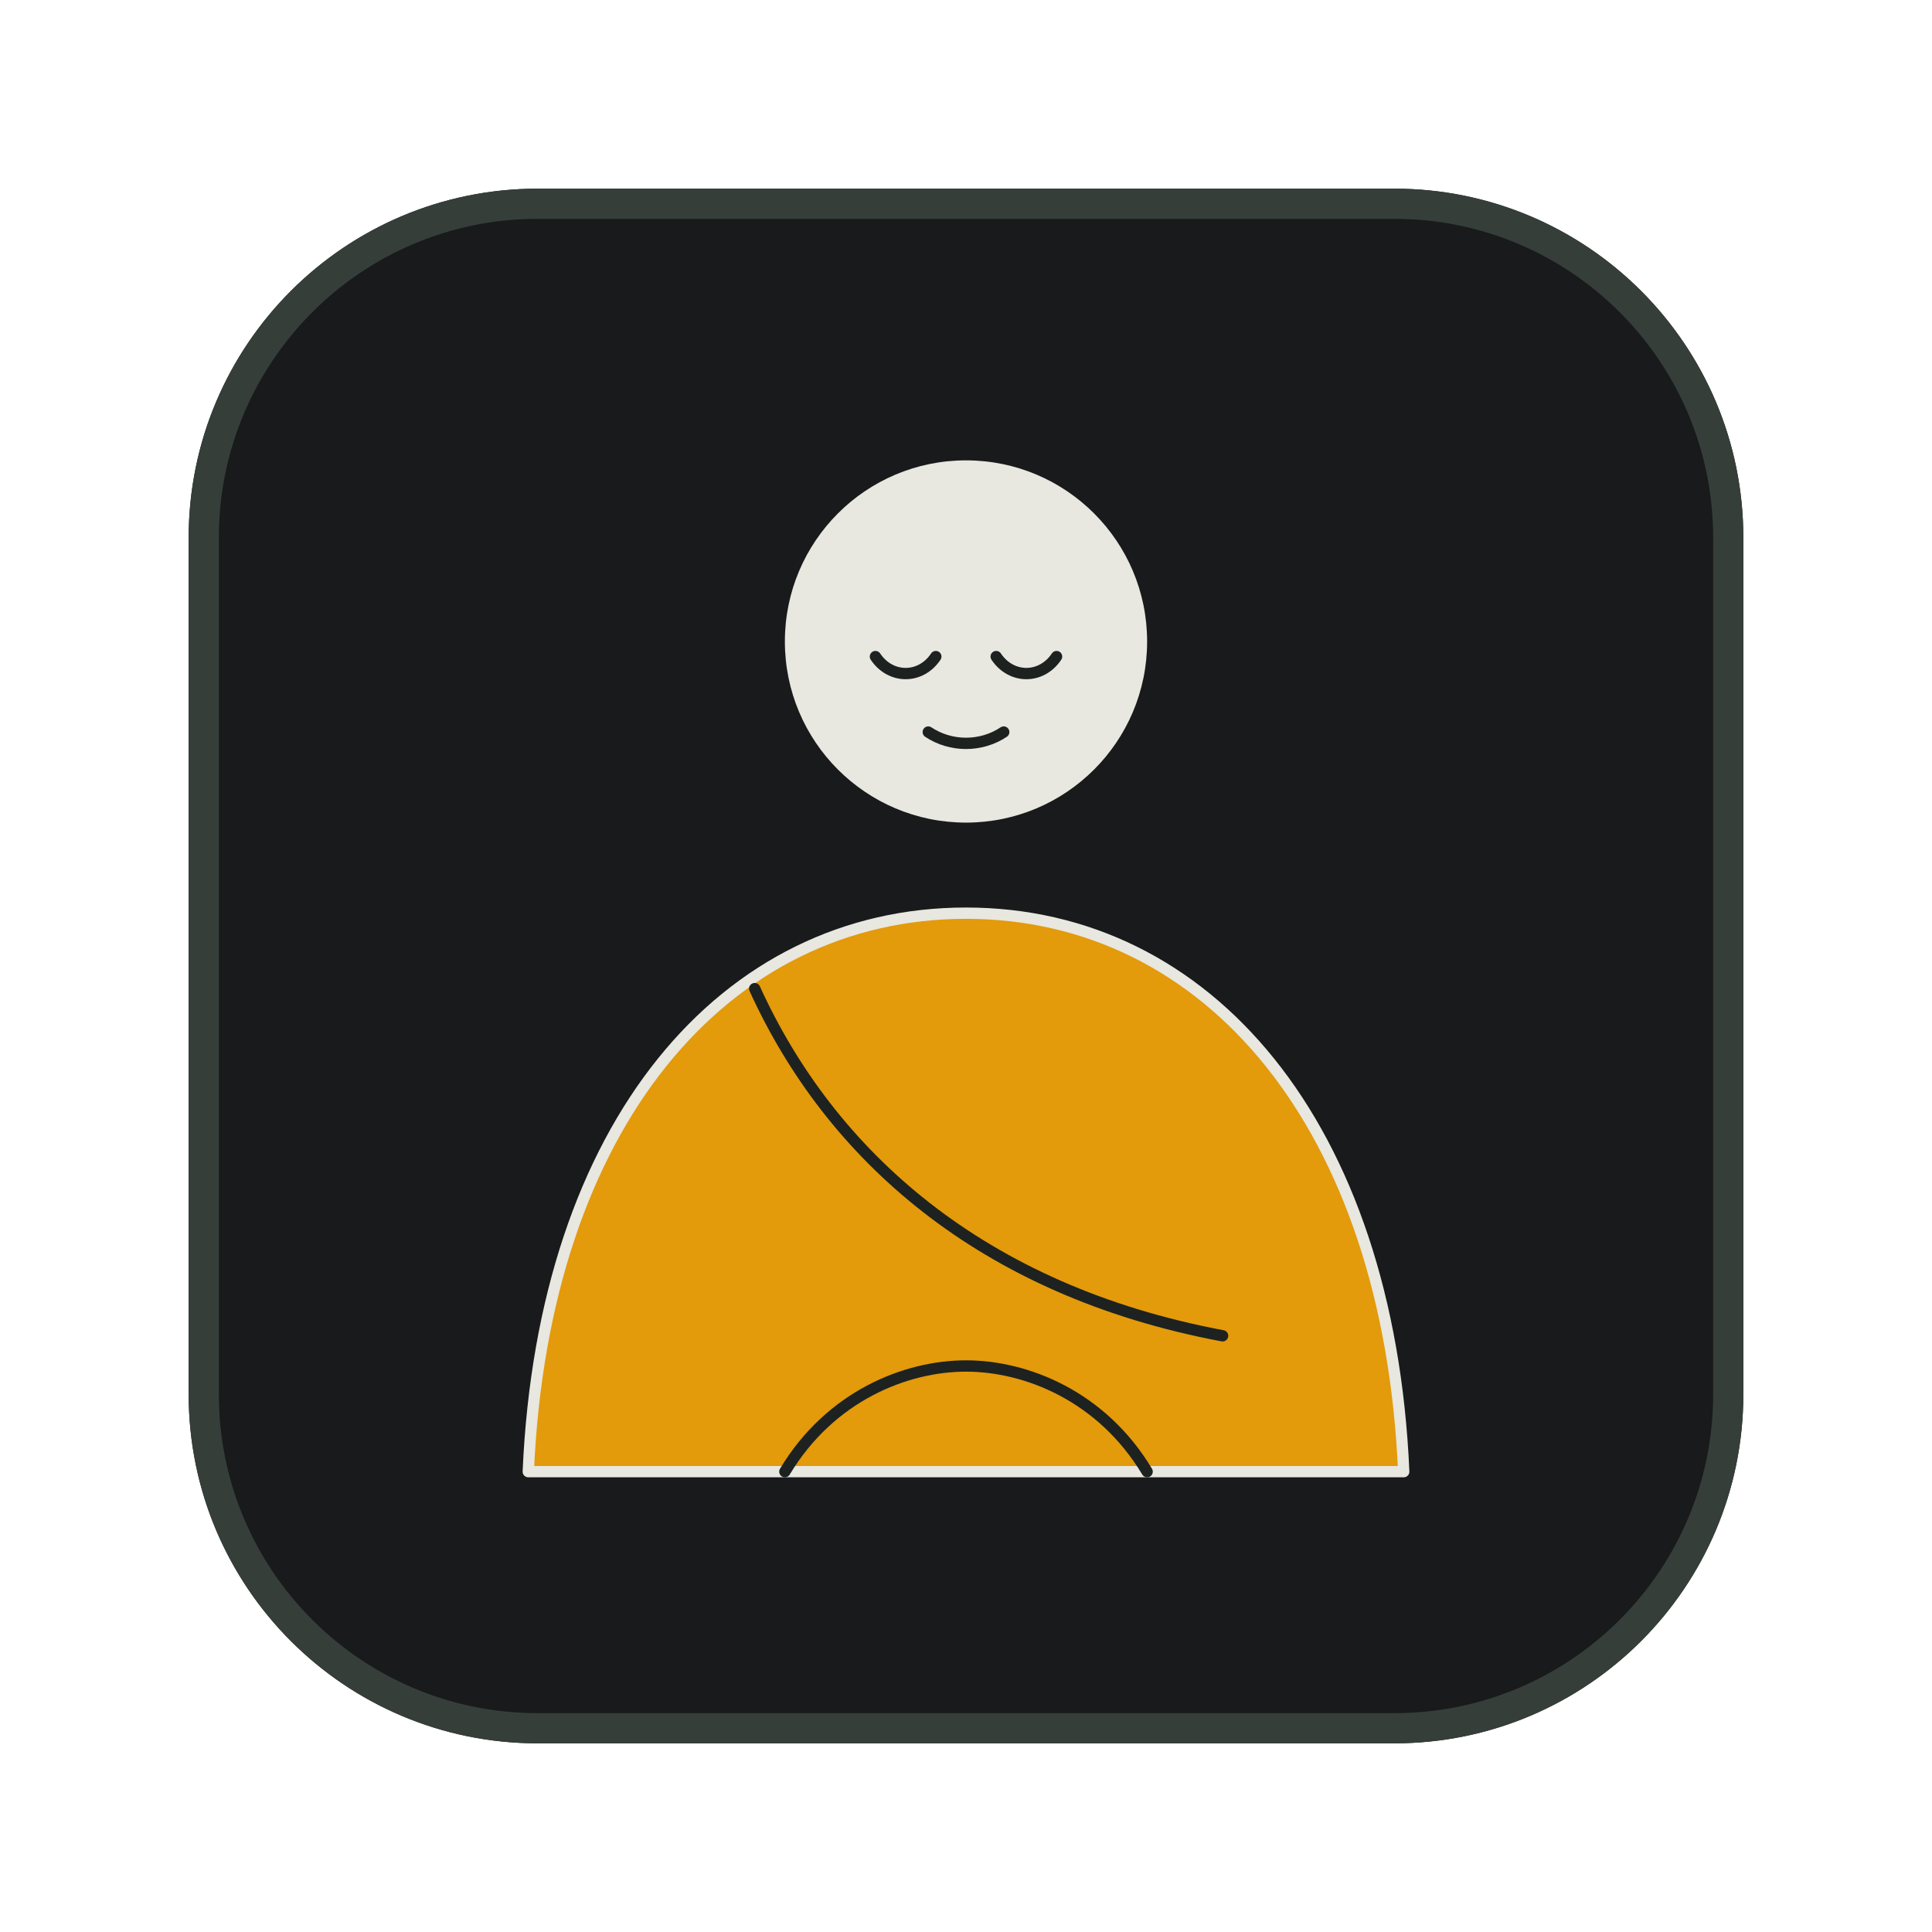
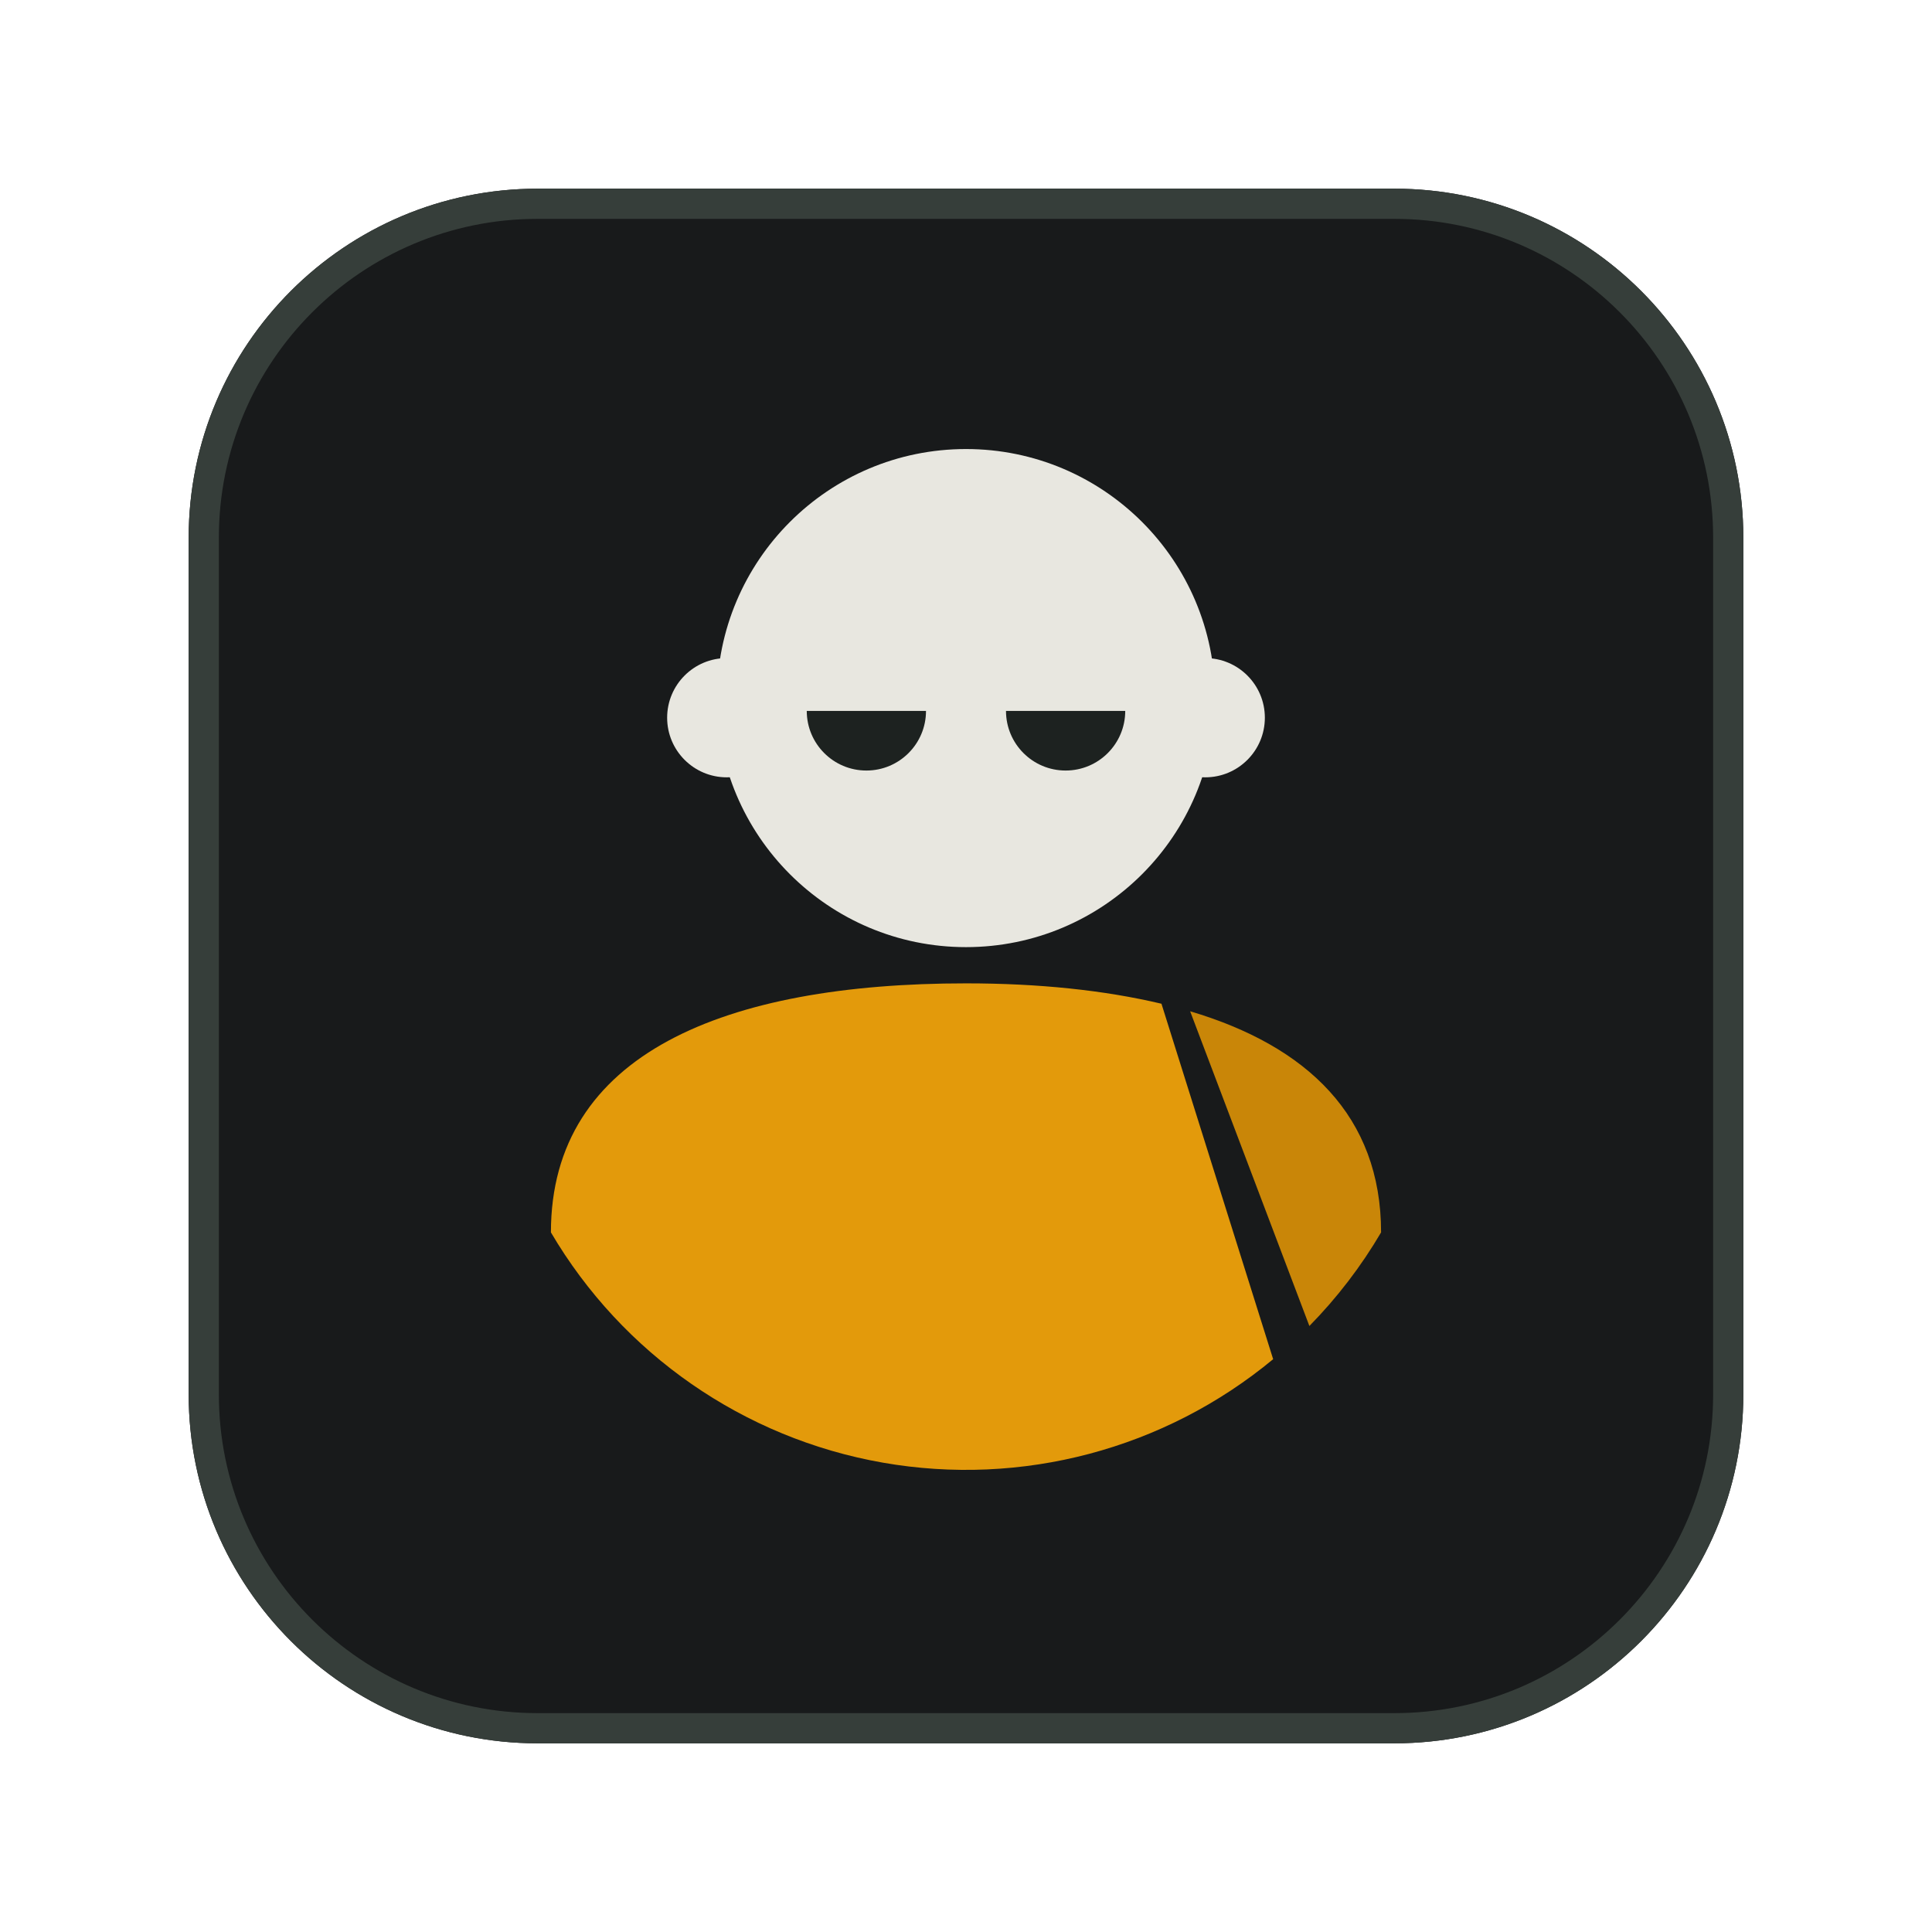
<svg xmlns="http://www.w3.org/2000/svg" viewBox="0 0 1024 1024" width="1024" height="1024">
  <rect x="100" y="100" width="824" height="824" rx="185" fill="#181A1B" />
  <rect x="108" y="108" width="808" height="808" rx="177" fill="none" stroke="#363E3A" stroke-width="16" />
  <g transform="translate(-48 -84) scale(4)">
-     <path d="M82 216c2-46 26-74 58-74s56 28 58 74z" fill="#E39A0B" stroke="#E8E7E0" stroke-width="1.5" stroke-linejoin="round" />
-     <path d="M112 152c10 22 30 40 62 46" fill="none" stroke="#1D2220" stroke-width="1.5" stroke-linecap="round" />
-     <path d="M116 216c6-10 16-14 24-14s18 4 24 14" fill="none" stroke="#1D2220" stroke-width="1.5" stroke-linecap="round" />
-     <circle cx="140" cy="106" r="24" fill="#E8E7E0" />
-     <path d="M128 108c2 3 6 3 8 0M144 108c2 3 6 3 8 0" fill="none" stroke="#1D2220" stroke-width="1.5" stroke-linecap="round" />
-     <path d="M135 118c3 2 7 2 10 0" fill="none" stroke="#1D2220" stroke-width="1.5" stroke-linecap="round" />
+     <circle cx="108.3" cy="116.1" r="7.9" fill="#E8E7E0" />
+     <circle cx="171.7" cy="116.1" r="7.9" fill="#E8E7E0" />
+     <circle cx="140" cy="113.5" r="33" fill="#E8E7E0" />
+     <path d="M118.9 115.2a7.9 7.9 0 0 0 15.8 0zM145.3 115.2a7.9 7.9 0 0 0 15.8 0z" fill="#1D2220" />
+     <path d="M85 184.3c0-23.7 23.1-33 55-33 9.6 0 18.3.9 25.9 2.7l14.8 47.1A63.8 63.8 0 0 1 85 184.3z" fill="#E39A0B" />
+     <path d="M169.7 155c15.5 4.6 25.3 13.9 25.3 29.3a63.8 63.8 0 0 1-9.5 12.4z" fill="#C98608" />
  </g>
</svg>
